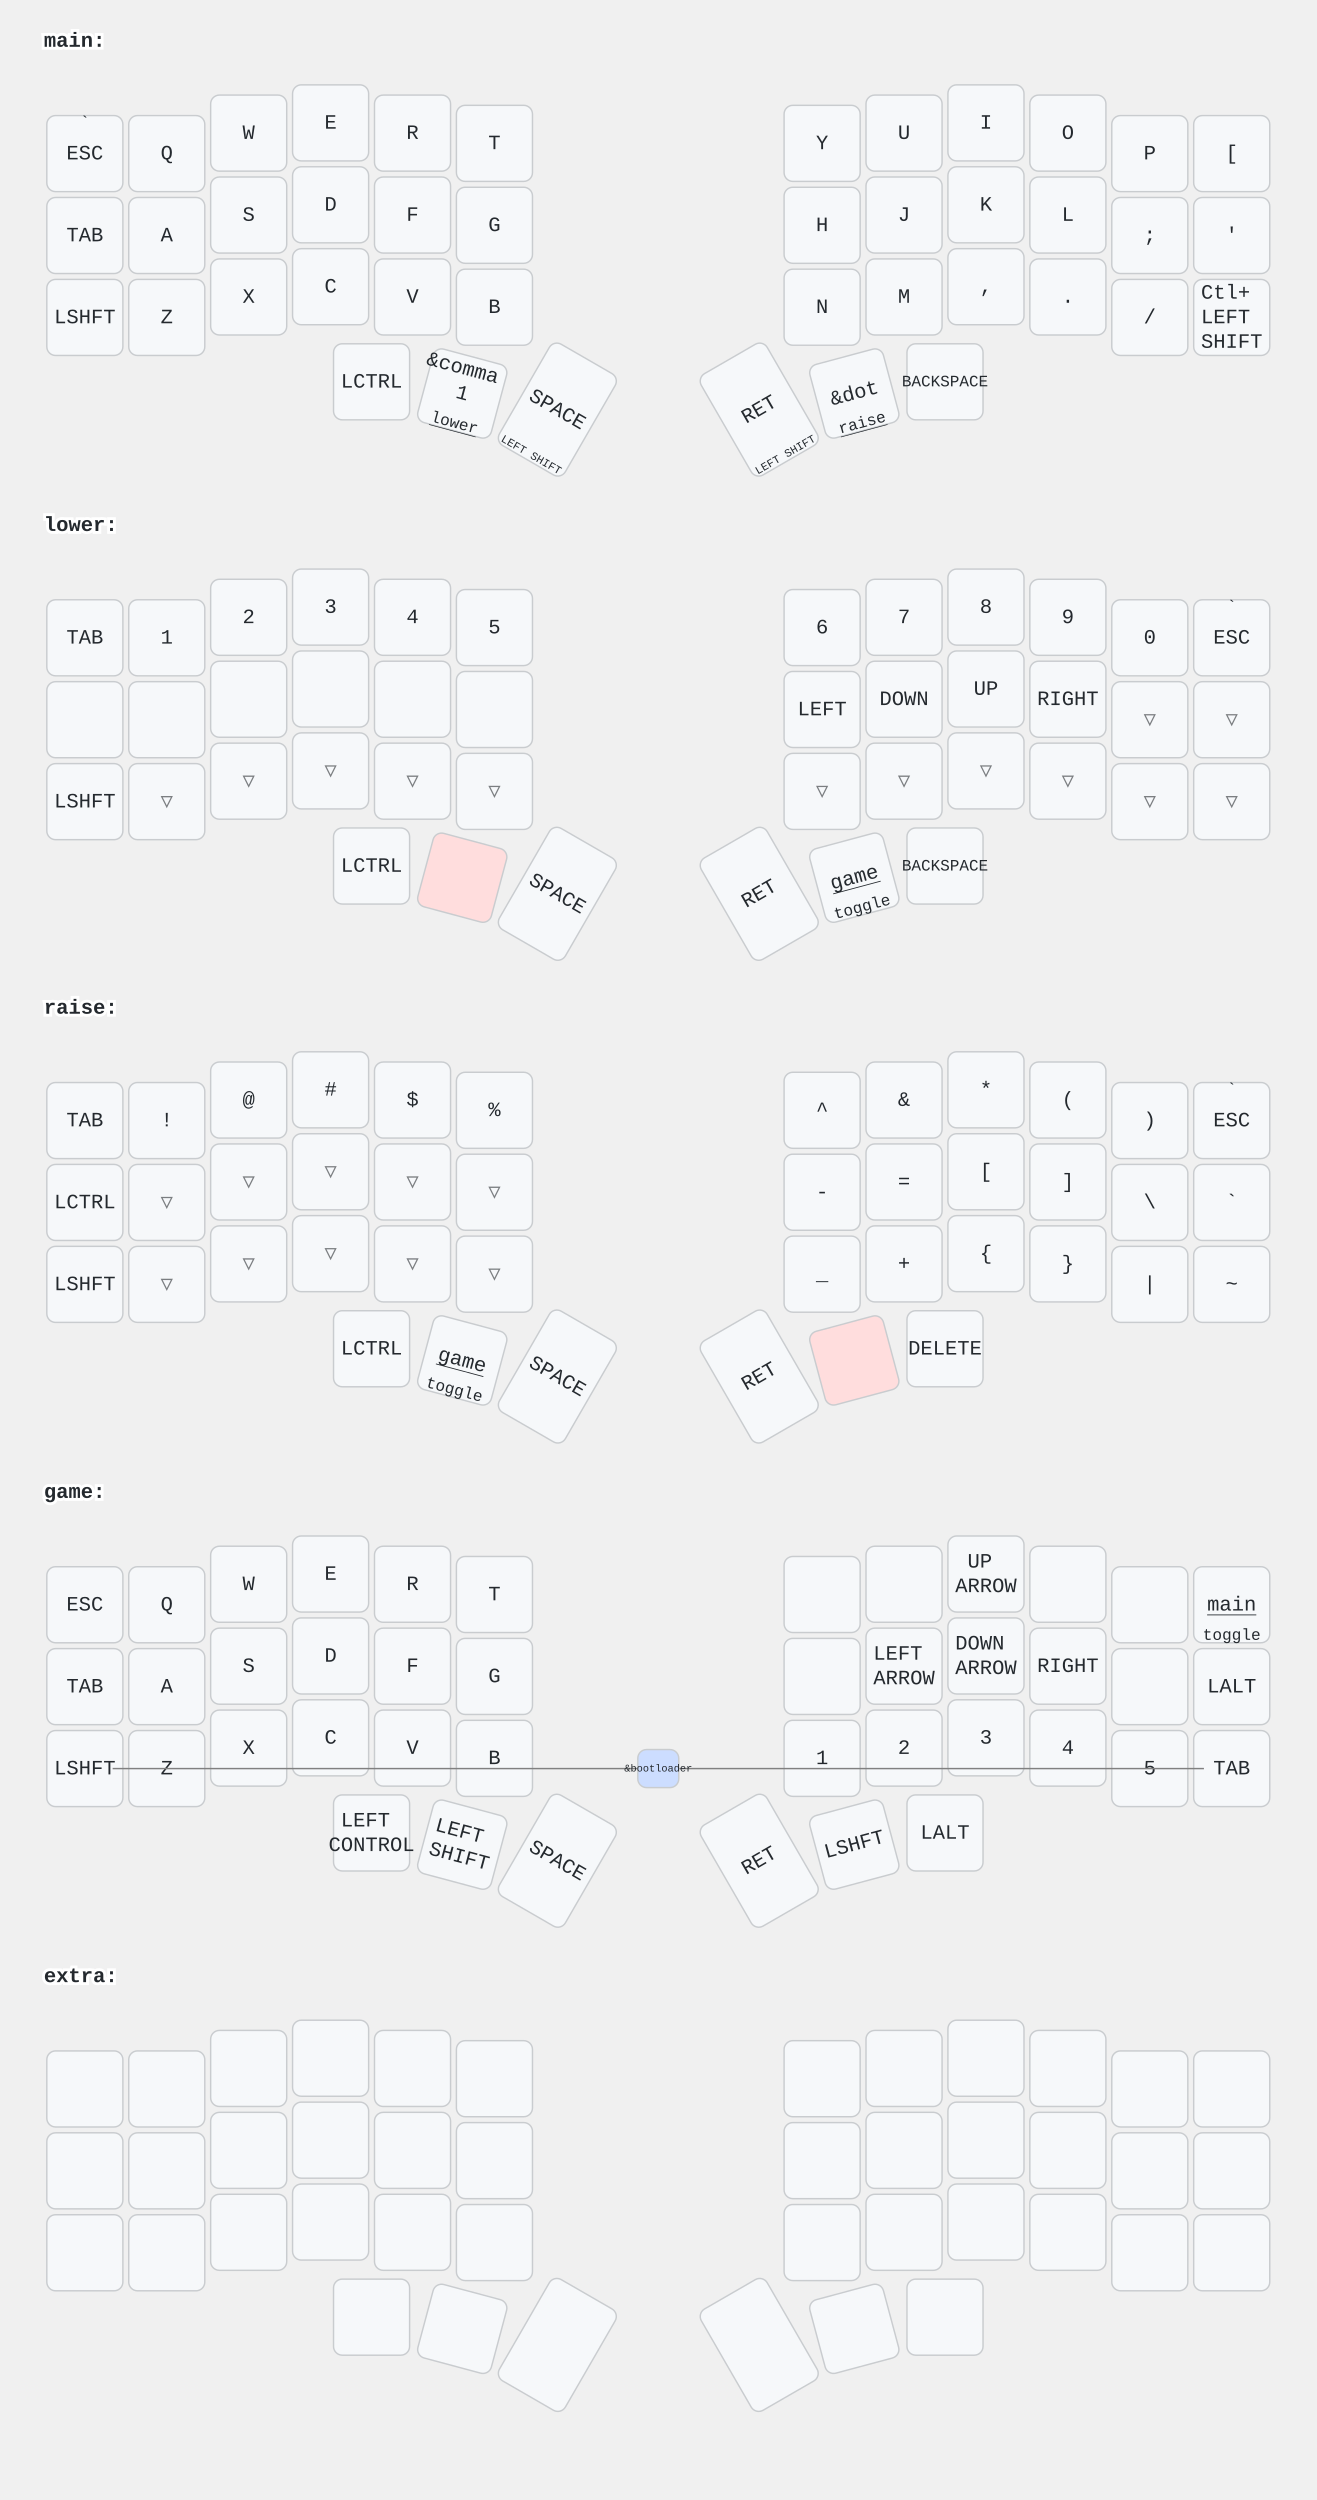
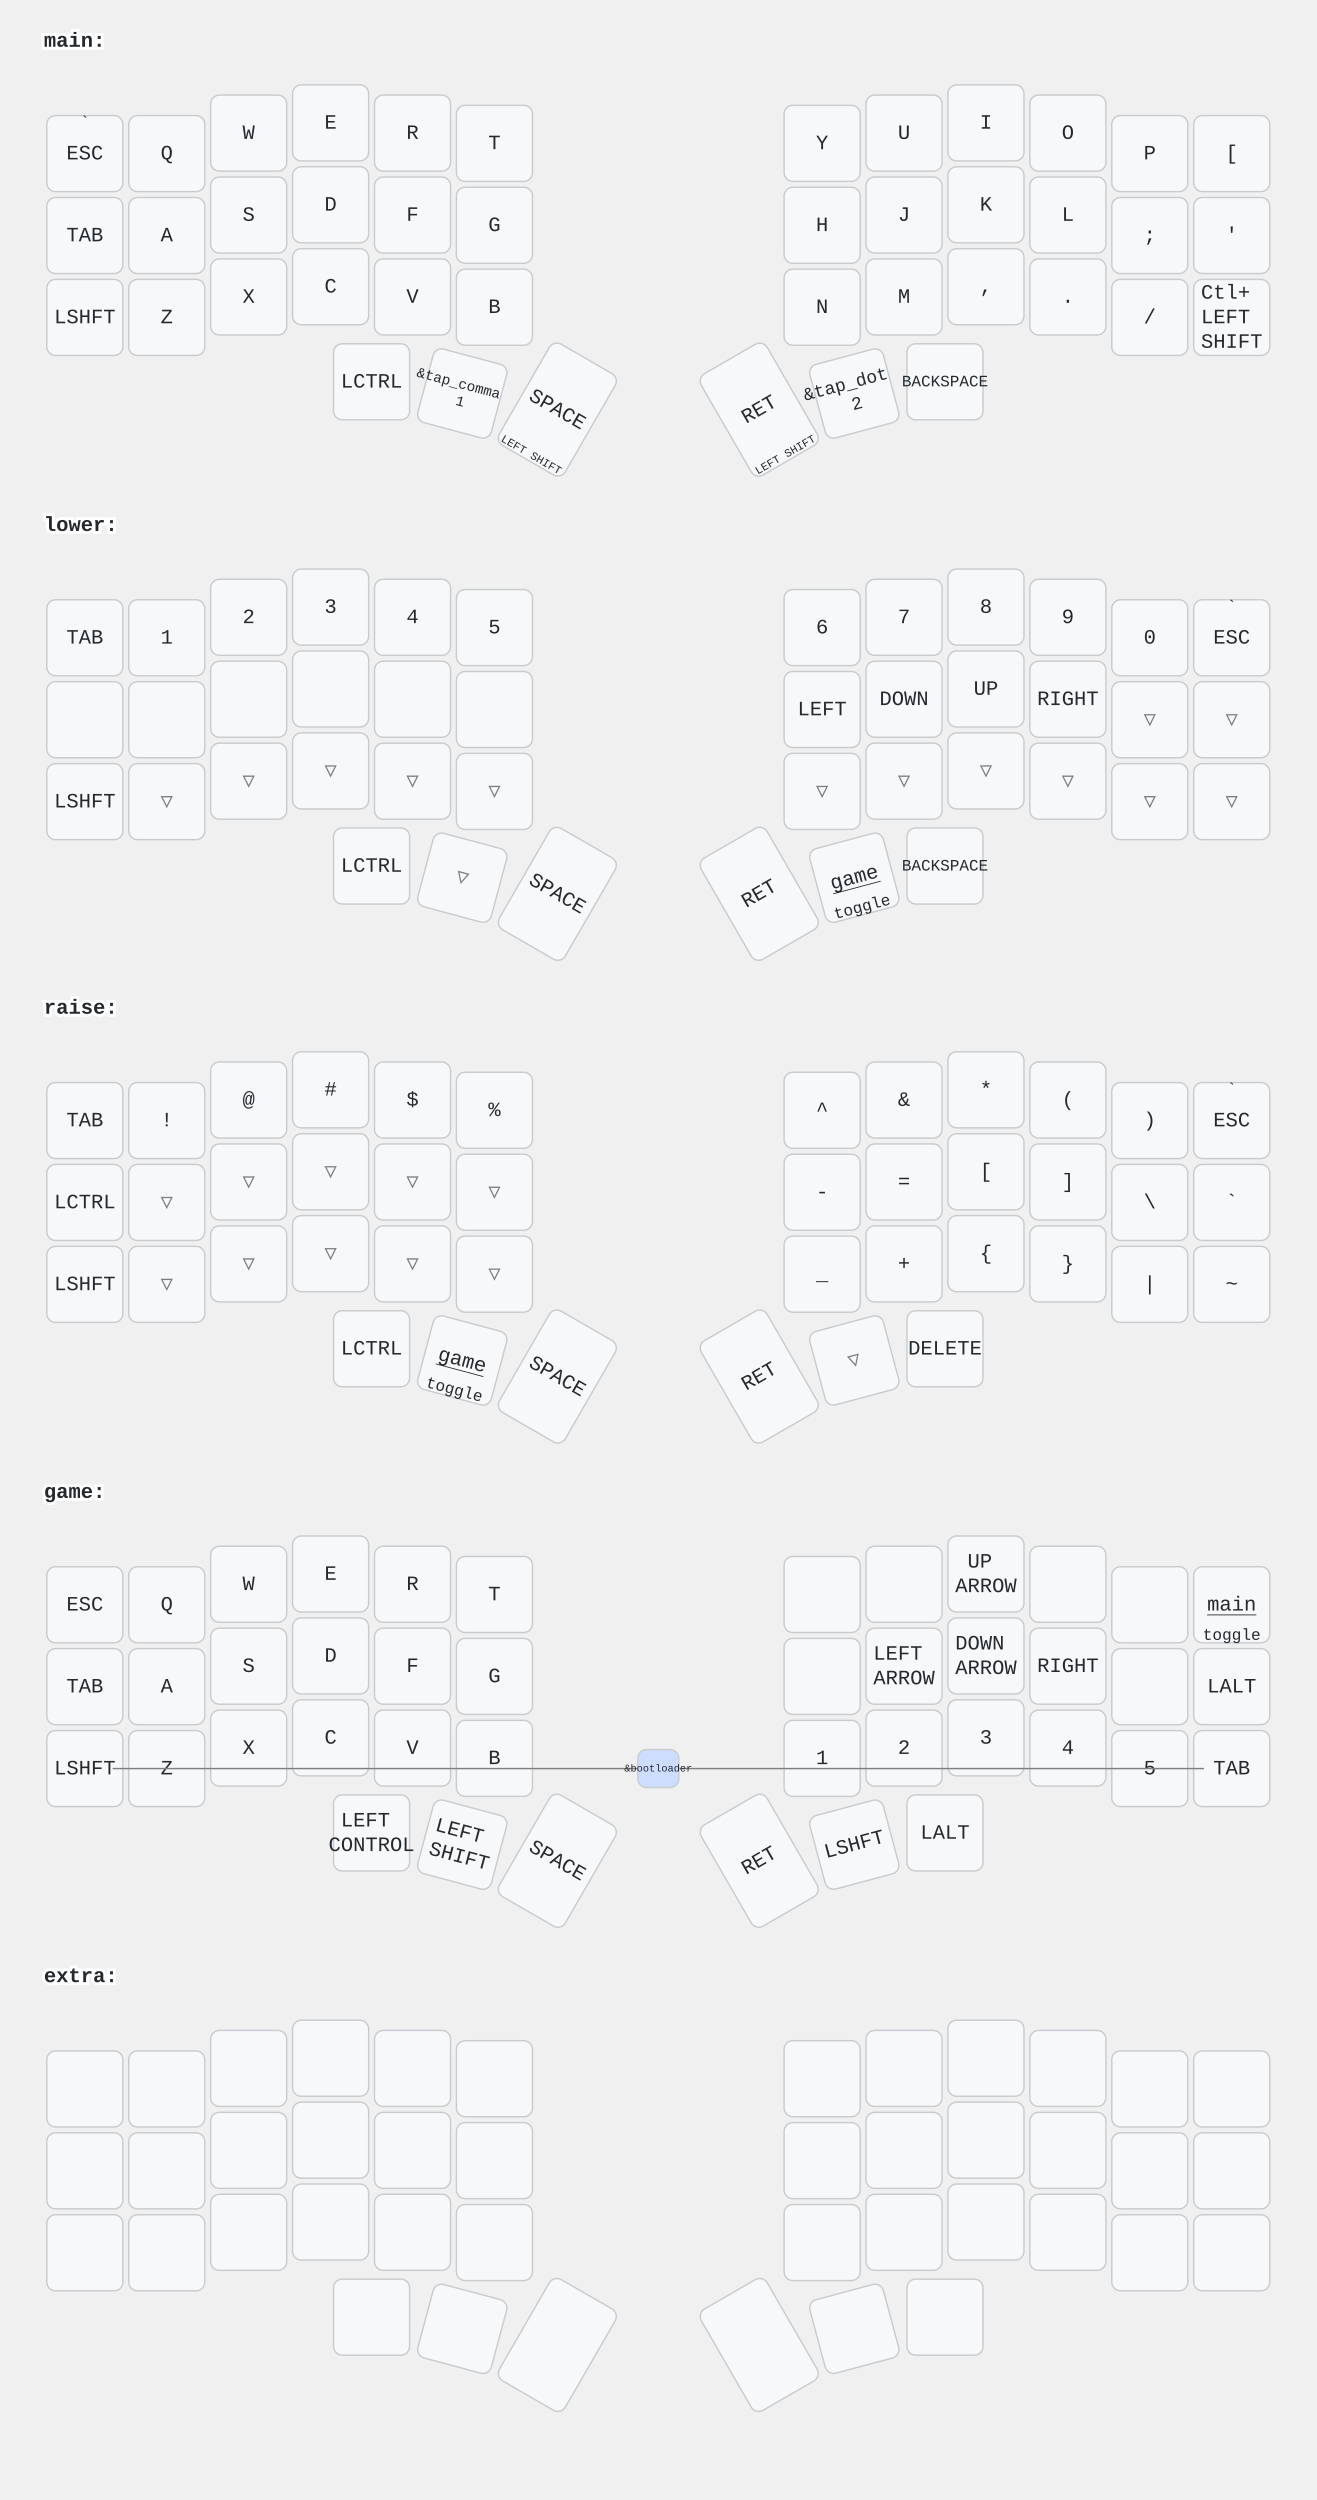
<svg xmlns="http://www.w3.org/2000/svg" width="900" height="1709" viewBox="0 0 900 1709" class="keymap">
  <style>/* inherit to force styles through use tags */
svg path {
    fill: inherit;
}

/* font and background color specifications */
svg.keymap {
    font-family: SFMono-Regular,Consolas,Liberation Mono,Menlo,monospace;
    font-size: 14px;
    font-kerning: normal;
    text-rendering: optimizeLegibility;
    fill: #24292e;
}

/* default key styling */
rect.key {
    fill: #f6f8fa;
}

rect.key, rect.combo {
    stroke: #c9cccf;
    stroke-width: 1;
}

/* default key side styling, only used is draw_key_sides is set */
rect.side {
    filter: brightness(90%);
}

/* color accent for combo boxes */
rect.combo, rect.combo-separate {
    fill: #cdf;
}

/* color accent for held keys */
rect.held, rect.combo.held {
    fill: #fdd;
}

/* color accent for ghost (optional) keys */
rect.ghost, rect.combo.ghost {
    stroke-dasharray: 4, 4;
    stroke-width: 2;
}

text {
    text-anchor: middle;
    dominant-baseline: middle;
}

/* styling for layer labels */
text.label {
    font-weight: bold;
    text-anchor: start;
    stroke: white;
    stroke-width: 4;
    paint-order: stroke;
}

/* styling for optional footer */
text.footer {
    text-anchor: end;
    dominant-baseline: auto;
    stroke: white;
    stroke-width: 4;
    paint-order: stroke;
}

/* styling for combo tap, and key non-tap label text */
text.combo, text.hold, text.shifted, text.left, text.right {
    font-size: 11px;
}

text.hold {
    text-anchor: middle;
    dominant-baseline: auto;
}

text.shifted {
    text-anchor: middle;
    dominant-baseline: hanging;
}

text.left {
    text-anchor: start;
}

text.right {
    text-anchor: end;
}

text.layer-activator {
    text-decoration: underline;
}

/* styling for hold/shifted label text in combo box */
text.combo.hold, text.combo.shifted, text.combo.left, text.combo.right {
    font-size: 8px;
}

/* lighter symbol for transparent keys */
text.trans {
    fill: #7b7e81;
}

/* styling for combo dendrons */
path.combo {
    stroke-width: 1;
    stroke: gray;
    fill: none;
}

/* Start Tabler Icons Cleanup */
/* cannot use height/width with glyphs */
.icon-tabler &gt; path {
    fill: inherit;
    stroke: inherit;
    stroke-width: 2;
}
/* hide tabler's default box */
.icon-tabler &gt; path[stroke="none"][fill="none"] {
    visibility: hidden;
}
/* End Tabler Icons Cleanup */
</style>
  <g transform="translate(30, 0)" class="layer-main">
    <text x="0" y="28" class="label" id="main">main:</text>
    <g transform="translate(0, 56)">
      <g transform="translate(28, 49)" class="key keypos-0">
        <rect rx="6" ry="6" x="-26" y="-26" width="52" height="52" class="key" />
        <text x="0" y="0" class="key tap">ESC</text>
        <text x="0" y="-24" class="key shifted">`</text>
      </g>
      <g transform="translate(84, 49)" class="key keypos-1">
        <rect rx="6" ry="6" x="-26" y="-26" width="52" height="52" class="key" />
        <text x="0" y="0" class="key tap">Q</text>
      </g>
      <g transform="translate(140, 35)" class="key keypos-2">
        <rect rx="6" ry="6" x="-26" y="-26" width="52" height="52" class="key" />
        <text x="0" y="0" class="key tap">W</text>
      </g>
      <g transform="translate(196, 28)" class="key keypos-3">
        <rect rx="6" ry="6" x="-26" y="-26" width="52" height="52" class="key" />
        <text x="0" y="0" class="key tap">E</text>
      </g>
      <g transform="translate(252, 35)" class="key keypos-4">
        <rect rx="6" ry="6" x="-26" y="-26" width="52" height="52" class="key" />
        <text x="0" y="0" class="key tap">R</text>
      </g>
      <g transform="translate(308, 42)" class="key keypos-5">
        <rect rx="6" ry="6" x="-26" y="-26" width="52" height="52" class="key" />
        <text x="0" y="0" class="key tap">T</text>
      </g>
      <g transform="translate(532, 42)" class="key keypos-6">
        <rect rx="6" ry="6" x="-26" y="-26" width="52" height="52" class="key" />
        <text x="0" y="0" class="key tap">Y</text>
      </g>
      <g transform="translate(588, 35)" class="key keypos-7">
        <rect rx="6" ry="6" x="-26" y="-26" width="52" height="52" class="key" />
        <text x="0" y="0" class="key tap">U</text>
      </g>
      <g transform="translate(644, 28)" class="key keypos-8">
        <rect rx="6" ry="6" x="-26" y="-26" width="52" height="52" class="key" />
        <text x="0" y="0" class="key tap">I</text>
      </g>
      <g transform="translate(700, 35)" class="key keypos-9">
        <rect rx="6" ry="6" x="-26" y="-26" width="52" height="52" class="key" />
        <text x="0" y="0" class="key tap">O</text>
      </g>
      <g transform="translate(756, 49)" class="key keypos-10">
        <rect rx="6" ry="6" x="-26" y="-26" width="52" height="52" class="key" />
        <text x="0" y="0" class="key tap">P</text>
      </g>
      <g transform="translate(812, 49)" class="key keypos-11">
        <rect rx="6" ry="6" x="-26" y="-26" width="52" height="52" class="key" />
        <text x="0" y="0" class="key tap">[</text>
      </g>
      <g transform="translate(28, 105)" class="key keypos-12">
        <rect rx="6" ry="6" x="-26" y="-26" width="52" height="52" class="key" />
        <text x="0" y="0" class="key tap">TAB</text>
      </g>
      <g transform="translate(84, 105)" class="key keypos-13">
        <rect rx="6" ry="6" x="-26" y="-26" width="52" height="52" class="key" />
        <text x="0" y="0" class="key tap">A</text>
      </g>
      <g transform="translate(140, 91)" class="key keypos-14">
        <rect rx="6" ry="6" x="-26" y="-26" width="52" height="52" class="key" />
        <text x="0" y="0" class="key tap">S</text>
      </g>
      <g transform="translate(196, 84)" class="key keypos-15">
        <rect rx="6" ry="6" x="-26" y="-26" width="52" height="52" class="key" />
        <text x="0" y="0" class="key tap">D</text>
      </g>
      <g transform="translate(252, 91)" class="key keypos-16">
        <rect rx="6" ry="6" x="-26" y="-26" width="52" height="52" class="key" />
        <text x="0" y="0" class="key tap">F</text>
      </g>
      <g transform="translate(308, 98)" class="key keypos-17">
        <rect rx="6" ry="6" x="-26" y="-26" width="52" height="52" class="key" />
        <text x="0" y="0" class="key tap">G</text>
      </g>
      <g transform="translate(532, 98)" class="key keypos-18">
        <rect rx="6" ry="6" x="-26" y="-26" width="52" height="52" class="key" />
        <text x="0" y="0" class="key tap">H</text>
      </g>
      <g transform="translate(588, 91)" class="key keypos-19">
        <rect rx="6" ry="6" x="-26" y="-26" width="52" height="52" class="key" />
        <text x="0" y="0" class="key tap">J</text>
      </g>
      <g transform="translate(644, 84)" class="key keypos-20">
        <rect rx="6" ry="6" x="-26" y="-26" width="52" height="52" class="key" />
        <text x="0" y="0" class="key tap">K</text>
      </g>
      <g transform="translate(700, 91)" class="key keypos-21">
        <rect rx="6" ry="6" x="-26" y="-26" width="52" height="52" class="key" />
        <text x="0" y="0" class="key tap">L</text>
      </g>
      <g transform="translate(756, 105)" class="key keypos-22">
        <rect rx="6" ry="6" x="-26" y="-26" width="52" height="52" class="key" />
        <text x="0" y="0" class="key tap">;</text>
      </g>
      <g transform="translate(812, 105)" class="key keypos-23">
        <rect rx="6" ry="6" x="-26" y="-26" width="52" height="52" class="key" />
        <text x="0" y="0" class="key tap">'</text>
      </g>
      <g transform="translate(28, 161)" class="key keypos-24">
        <rect rx="6" ry="6" x="-26" y="-26" width="52" height="52" class="key" />
        <text x="0" y="0" class="key tap">LSHFT</text>
      </g>
      <g transform="translate(84, 161)" class="key keypos-25">
        <rect rx="6" ry="6" x="-26" y="-26" width="52" height="52" class="key" />
        <text x="0" y="0" class="key tap">Z</text>
      </g>
      <g transform="translate(140, 147)" class="key keypos-26">
        <rect rx="6" ry="6" x="-26" y="-26" width="52" height="52" class="key" />
        <text x="0" y="0" class="key tap">X</text>
      </g>
      <g transform="translate(196, 140)" class="key keypos-27">
        <rect rx="6" ry="6" x="-26" y="-26" width="52" height="52" class="key" />
        <text x="0" y="0" class="key tap">C</text>
      </g>
      <g transform="translate(252, 147)" class="key keypos-28">
        <rect rx="6" ry="6" x="-26" y="-26" width="52" height="52" class="key" />
        <text x="0" y="0" class="key tap">V</text>
      </g>
      <g transform="translate(308, 154)" class="key keypos-29">
        <rect rx="6" ry="6" x="-26" y="-26" width="52" height="52" class="key" />
        <text x="0" y="0" class="key tap">B</text>
      </g>
      <g transform="translate(532, 154)" class="key keypos-30">
        <rect rx="6" ry="6" x="-26" y="-26" width="52" height="52" class="key" />
        <text x="0" y="0" class="key tap">N</text>
      </g>
      <g transform="translate(588, 147)" class="key keypos-31">
        <rect rx="6" ry="6" x="-26" y="-26" width="52" height="52" class="key" />
        <text x="0" y="0" class="key tap">M</text>
      </g>
      <g transform="translate(644, 140)" class="key keypos-32">
        <rect rx="6" ry="6" x="-26" y="-26" width="52" height="52" class="key" />
        <text x="0" y="0" class="key tap">,</text>
      </g>
      <g transform="translate(700, 147)" class="key keypos-33">
        <rect rx="6" ry="6" x="-26" y="-26" width="52" height="52" class="key" />
        <text x="0" y="0" class="key tap">.</text>
      </g>
      <g transform="translate(756, 161)" class="key keypos-34">
        <rect rx="6" ry="6" x="-26" y="-26" width="52" height="52" class="key" />
        <text x="0" y="0" class="key tap">/</text>
      </g>
      <g transform="translate(812, 161)" class="key keypos-35">
        <rect rx="6" ry="6" x="-26" y="-26" width="52" height="52" class="key" />
        <text x="0" y="0" class="key tap">
          <tspan x="0" dy="-1.2em">Ctl+</tspan>
          <tspan x="0" dy="1.2em">LEFT</tspan>
          <tspan x="0" dy="1.2em">SHIFT</tspan>
        </text>
      </g>
      <g transform="translate(224, 205)" class="key keypos-36">
        <rect rx="6" ry="6" x="-26" y="-26" width="52" height="52" class="key" />
        <text x="0" y="0" class="key tap">LCTRL</text>
      </g>
      <g transform="translate(286, 213) rotate(15.0)" class="key keypos-37">
        <rect rx="6" ry="6" x="-26" y="-26" width="52" height="52" class="key" />
        <text x="0" y="0" class="key tap">
-           <tspan x="0" dy="-1.2em">&amp;comma</tspan>
-           <tspan x="0" dy="1.2em">1</tspan>
-         </text>
-         <a href="#lower">
-           <text x="0" y="24" class="key hold layer-activator">lower</text>
-         </a>
+           <tspan x="0" dy="-0.6em" style="font-size: 70%">&amp;tap_comma</tspan>
+           <tspan x="0" dy="1.2em" style="font-size: 70%">1</tspan>
+         </text>
      </g>
      <g transform="translate(351, 224) rotate(30.0)" class="key keypos-38">
        <rect rx="6" ry="6" x="-26" y="-40" width="52" height="80" class="key" />
        <text x="0" y="0" class="key tap">SPACE</text>
        <text x="0" y="38" class="key hold">
          <tspan style="font-size: 70%">LEFT SHIFT</tspan>
        </text>
      </g>
      <g transform="translate(489, 224) rotate(-30.0)" class="key keypos-39">
        <rect rx="6" ry="6" x="-26" y="-40" width="52" height="80" class="key" />
        <text x="0" y="0" class="key tap">RET</text>
        <text x="0" y="38" class="key hold">
          <tspan style="font-size: 70%">LEFT SHIFT</tspan>
        </text>
      </g>
      <g transform="translate(554, 213) rotate(-15.0)" class="key keypos-40">
        <rect rx="6" ry="6" x="-26" y="-26" width="52" height="52" class="key" />
-         <text x="0" y="0" class="key tap">&amp;dot</text>
-         <a href="#raise">
-           <text x="0" y="24" class="key hold layer-activator">raise</text>
-         </a>
+         <text x="0" y="0" class="key tap">
+           <tspan x="0" dy="-0.6em" style="font-size: 88%">&amp;tap_dot</tspan>
+           <tspan x="0" dy="1.2em" style="font-size: 88%">2</tspan>
+         </text>
      </g>
      <g transform="translate(616, 205)" class="key keypos-41">
        <rect rx="6" ry="6" x="-26" y="-26" width="52" height="52" class="key" />
        <text x="0" y="0" class="key tap">
          <tspan style="font-size: 78%">BACKSPACE</tspan>
        </text>
      </g>
    </g>
  </g>
  <g transform="translate(30, 331)" class="layer-lower">
    <text x="0" y="28" class="label" id="lower">lower:</text>
    <g transform="translate(0, 56)">
      <g transform="translate(28, 49)" class="key keypos-0">
        <rect rx="6" ry="6" x="-26" y="-26" width="52" height="52" class="key" />
        <text x="0" y="0" class="key tap">TAB</text>
      </g>
      <g transform="translate(84, 49)" class="key keypos-1">
        <rect rx="6" ry="6" x="-26" y="-26" width="52" height="52" class="key" />
        <text x="0" y="0" class="key tap">1</text>
      </g>
      <g transform="translate(140, 35)" class="key keypos-2">
        <rect rx="6" ry="6" x="-26" y="-26" width="52" height="52" class="key" />
        <text x="0" y="0" class="key tap">2</text>
      </g>
      <g transform="translate(196, 28)" class="key keypos-3">
        <rect rx="6" ry="6" x="-26" y="-26" width="52" height="52" class="key" />
        <text x="0" y="0" class="key tap">3</text>
      </g>
      <g transform="translate(252, 35)" class="key keypos-4">
        <rect rx="6" ry="6" x="-26" y="-26" width="52" height="52" class="key" />
        <text x="0" y="0" class="key tap">4</text>
      </g>
      <g transform="translate(308, 42)" class="key keypos-5">
        <rect rx="6" ry="6" x="-26" y="-26" width="52" height="52" class="key" />
        <text x="0" y="0" class="key tap">5</text>
      </g>
      <g transform="translate(532, 42)" class="key keypos-6">
        <rect rx="6" ry="6" x="-26" y="-26" width="52" height="52" class="key" />
        <text x="0" y="0" class="key tap">6</text>
      </g>
      <g transform="translate(588, 35)" class="key keypos-7">
        <rect rx="6" ry="6" x="-26" y="-26" width="52" height="52" class="key" />
        <text x="0" y="0" class="key tap">7</text>
      </g>
      <g transform="translate(644, 28)" class="key keypos-8">
        <rect rx="6" ry="6" x="-26" y="-26" width="52" height="52" class="key" />
        <text x="0" y="0" class="key tap">8</text>
      </g>
      <g transform="translate(700, 35)" class="key keypos-9">
        <rect rx="6" ry="6" x="-26" y="-26" width="52" height="52" class="key" />
        <text x="0" y="0" class="key tap">9</text>
      </g>
      <g transform="translate(756, 49)" class="key keypos-10">
        <rect rx="6" ry="6" x="-26" y="-26" width="52" height="52" class="key" />
        <text x="0" y="0" class="key tap">0</text>
      </g>
      <g transform="translate(812, 49)" class="key keypos-11">
        <rect rx="6" ry="6" x="-26" y="-26" width="52" height="52" class="key" />
        <text x="0" y="0" class="key tap">ESC</text>
        <text x="0" y="-24" class="key shifted">`</text>
      </g>
      <g transform="translate(28, 105)" class="key keypos-12">
        <rect rx="6" ry="6" x="-26" y="-26" width="52" height="52" class="key" />
      </g>
      <g transform="translate(84, 105)" class="key keypos-13">
        <rect rx="6" ry="6" x="-26" y="-26" width="52" height="52" class="key" />
      </g>
      <g transform="translate(140, 91)" class="key keypos-14">
        <rect rx="6" ry="6" x="-26" y="-26" width="52" height="52" class="key" />
      </g>
      <g transform="translate(196, 84)" class="key keypos-15">
        <rect rx="6" ry="6" x="-26" y="-26" width="52" height="52" class="key" />
      </g>
      <g transform="translate(252, 91)" class="key keypos-16">
        <rect rx="6" ry="6" x="-26" y="-26" width="52" height="52" class="key" />
      </g>
      <g transform="translate(308, 98)" class="key keypos-17">
        <rect rx="6" ry="6" x="-26" y="-26" width="52" height="52" class="key" />
      </g>
      <g transform="translate(532, 98)" class="key keypos-18">
        <rect rx="6" ry="6" x="-26" y="-26" width="52" height="52" class="key" />
        <text x="0" y="0" class="key tap">LEFT</text>
      </g>
      <g transform="translate(588, 91)" class="key keypos-19">
        <rect rx="6" ry="6" x="-26" y="-26" width="52" height="52" class="key" />
        <text x="0" y="0" class="key tap">DOWN</text>
      </g>
      <g transform="translate(644, 84)" class="key keypos-20">
        <rect rx="6" ry="6" x="-26" y="-26" width="52" height="52" class="key" />
        <text x="0" y="0" class="key tap">UP</text>
      </g>
      <g transform="translate(700, 91)" class="key keypos-21">
        <rect rx="6" ry="6" x="-26" y="-26" width="52" height="52" class="key" />
        <text x="0" y="0" class="key tap">RIGHT</text>
      </g>
      <g transform="translate(756, 105)" class="key trans keypos-22">
        <rect rx="6" ry="6" x="-26" y="-26" width="52" height="52" class="key trans" />
        <text x="0" y="0" class="key trans tap">▽</text>
      </g>
      <g transform="translate(812, 105)" class="key trans keypos-23">
        <rect rx="6" ry="6" x="-26" y="-26" width="52" height="52" class="key trans" />
        <text x="0" y="0" class="key trans tap">▽</text>
      </g>
      <g transform="translate(28, 161)" class="key keypos-24">
        <rect rx="6" ry="6" x="-26" y="-26" width="52" height="52" class="key" />
        <text x="0" y="0" class="key tap">LSHFT</text>
      </g>
      <g transform="translate(84, 161)" class="key trans keypos-25">
        <rect rx="6" ry="6" x="-26" y="-26" width="52" height="52" class="key trans" />
        <text x="0" y="0" class="key trans tap">▽</text>
      </g>
      <g transform="translate(140, 147)" class="key trans keypos-26">
        <rect rx="6" ry="6" x="-26" y="-26" width="52" height="52" class="key trans" />
        <text x="0" y="0" class="key trans tap">▽</text>
      </g>
      <g transform="translate(196, 140)" class="key trans keypos-27">
        <rect rx="6" ry="6" x="-26" y="-26" width="52" height="52" class="key trans" />
        <text x="0" y="0" class="key trans tap">▽</text>
      </g>
      <g transform="translate(252, 147)" class="key trans keypos-28">
        <rect rx="6" ry="6" x="-26" y="-26" width="52" height="52" class="key trans" />
        <text x="0" y="0" class="key trans tap">▽</text>
      </g>
      <g transform="translate(308, 154)" class="key trans keypos-29">
        <rect rx="6" ry="6" x="-26" y="-26" width="52" height="52" class="key trans" />
        <text x="0" y="0" class="key trans tap">▽</text>
      </g>
      <g transform="translate(532, 154)" class="key trans keypos-30">
        <rect rx="6" ry="6" x="-26" y="-26" width="52" height="52" class="key trans" />
        <text x="0" y="0" class="key trans tap">▽</text>
      </g>
      <g transform="translate(588, 147)" class="key trans keypos-31">
        <rect rx="6" ry="6" x="-26" y="-26" width="52" height="52" class="key trans" />
        <text x="0" y="0" class="key trans tap">▽</text>
      </g>
      <g transform="translate(644, 140)" class="key trans keypos-32">
        <rect rx="6" ry="6" x="-26" y="-26" width="52" height="52" class="key trans" />
        <text x="0" y="0" class="key trans tap">▽</text>
      </g>
      <g transform="translate(700, 147)" class="key trans keypos-33">
        <rect rx="6" ry="6" x="-26" y="-26" width="52" height="52" class="key trans" />
        <text x="0" y="0" class="key trans tap">▽</text>
      </g>
      <g transform="translate(756, 161)" class="key trans keypos-34">
        <rect rx="6" ry="6" x="-26" y="-26" width="52" height="52" class="key trans" />
        <text x="0" y="0" class="key trans tap">▽</text>
      </g>
      <g transform="translate(812, 161)" class="key trans keypos-35">
        <rect rx="6" ry="6" x="-26" y="-26" width="52" height="52" class="key trans" />
        <text x="0" y="0" class="key trans tap">▽</text>
      </g>
      <g transform="translate(224, 205)" class="key keypos-36">
        <rect rx="6" ry="6" x="-26" y="-26" width="52" height="52" class="key" />
        <text x="0" y="0" class="key tap">LCTRL</text>
      </g>
-       <g transform="translate(286, 213) rotate(15.0)" class="key held keypos-37">
-         <rect rx="6" ry="6" x="-26" y="-26" width="52" height="52" class="key held" />
+       <g transform="translate(286, 213) rotate(15.0)" class="key trans keypos-37">
+         <rect rx="6" ry="6" x="-26" y="-26" width="52" height="52" class="key trans" />
+         <text x="0" y="0" class="key trans tap">▽</text>
      </g>
      <g transform="translate(351, 224) rotate(30.0)" class="key keypos-38">
        <rect rx="6" ry="6" x="-26" y="-40" width="52" height="80" class="key" />
        <text x="0" y="0" class="key tap">SPACE</text>
      </g>
      <g transform="translate(489, 224) rotate(-30.0)" class="key keypos-39">
        <rect rx="6" ry="6" x="-26" y="-40" width="52" height="80" class="key" />
        <text x="0" y="0" class="key tap">RET</text>
      </g>
      <g transform="translate(554, 213) rotate(-15.0)" class="key keypos-40">
        <rect rx="6" ry="6" x="-26" y="-26" width="52" height="52" class="key" />
        <a href="#game">
          <text x="0" y="0" class="key tap layer-activator">game</text>
        </a>
        <text x="0" y="24" class="key hold">toggle</text>
      </g>
      <g transform="translate(616, 205)" class="key keypos-41">
        <rect rx="6" ry="6" x="-26" y="-26" width="52" height="52" class="key" />
        <text x="0" y="0" class="key tap">
          <tspan style="font-size: 78%">BACKSPACE</tspan>
        </text>
      </g>
    </g>
  </g>
  <g transform="translate(30, 661)" class="layer-raise">
    <text x="0" y="28" class="label" id="raise">raise:</text>
    <g transform="translate(0, 56)">
      <g transform="translate(28, 49)" class="key keypos-0">
        <rect rx="6" ry="6" x="-26" y="-26" width="52" height="52" class="key" />
        <text x="0" y="0" class="key tap">TAB</text>
      </g>
      <g transform="translate(84, 49)" class="key keypos-1">
        <rect rx="6" ry="6" x="-26" y="-26" width="52" height="52" class="key" />
        <text x="0" y="0" class="key tap">!</text>
      </g>
      <g transform="translate(140, 35)" class="key keypos-2">
        <rect rx="6" ry="6" x="-26" y="-26" width="52" height="52" class="key" />
        <text x="0" y="0" class="key tap">@</text>
      </g>
      <g transform="translate(196, 28)" class="key keypos-3">
        <rect rx="6" ry="6" x="-26" y="-26" width="52" height="52" class="key" />
        <text x="0" y="0" class="key tap">#</text>
      </g>
      <g transform="translate(252, 35)" class="key keypos-4">
        <rect rx="6" ry="6" x="-26" y="-26" width="52" height="52" class="key" />
        <text x="0" y="0" class="key tap">$</text>
      </g>
      <g transform="translate(308, 42)" class="key keypos-5">
        <rect rx="6" ry="6" x="-26" y="-26" width="52" height="52" class="key" />
        <text x="0" y="0" class="key tap">%</text>
      </g>
      <g transform="translate(532, 42)" class="key keypos-6">
        <rect rx="6" ry="6" x="-26" y="-26" width="52" height="52" class="key" />
        <text x="0" y="0" class="key tap">^</text>
      </g>
      <g transform="translate(588, 35)" class="key keypos-7">
        <rect rx="6" ry="6" x="-26" y="-26" width="52" height="52" class="key" />
        <text x="0" y="0" class="key tap">&amp;</text>
      </g>
      <g transform="translate(644, 28)" class="key keypos-8">
        <rect rx="6" ry="6" x="-26" y="-26" width="52" height="52" class="key" />
        <text x="0" y="0" class="key tap">*</text>
      </g>
      <g transform="translate(700, 35)" class="key keypos-9">
        <rect rx="6" ry="6" x="-26" y="-26" width="52" height="52" class="key" />
        <text x="0" y="0" class="key tap">(</text>
      </g>
      <g transform="translate(756, 49)" class="key keypos-10">
        <rect rx="6" ry="6" x="-26" y="-26" width="52" height="52" class="key" />
        <text x="0" y="0" class="key tap">)</text>
      </g>
      <g transform="translate(812, 49)" class="key keypos-11">
        <rect rx="6" ry="6" x="-26" y="-26" width="52" height="52" class="key" />
        <text x="0" y="0" class="key tap">ESC</text>
        <text x="0" y="-24" class="key shifted">`</text>
      </g>
      <g transform="translate(28, 105)" class="key keypos-12">
        <rect rx="6" ry="6" x="-26" y="-26" width="52" height="52" class="key" />
        <text x="0" y="0" class="key tap">LCTRL</text>
      </g>
      <g transform="translate(84, 105)" class="key trans keypos-13">
        <rect rx="6" ry="6" x="-26" y="-26" width="52" height="52" class="key trans" />
        <text x="0" y="0" class="key trans tap">▽</text>
      </g>
      <g transform="translate(140, 91)" class="key trans keypos-14">
        <rect rx="6" ry="6" x="-26" y="-26" width="52" height="52" class="key trans" />
        <text x="0" y="0" class="key trans tap">▽</text>
      </g>
      <g transform="translate(196, 84)" class="key trans keypos-15">
        <rect rx="6" ry="6" x="-26" y="-26" width="52" height="52" class="key trans" />
        <text x="0" y="0" class="key trans tap">▽</text>
      </g>
      <g transform="translate(252, 91)" class="key trans keypos-16">
        <rect rx="6" ry="6" x="-26" y="-26" width="52" height="52" class="key trans" />
        <text x="0" y="0" class="key trans tap">▽</text>
      </g>
      <g transform="translate(308, 98)" class="key trans keypos-17">
        <rect rx="6" ry="6" x="-26" y="-26" width="52" height="52" class="key trans" />
        <text x="0" y="0" class="key trans tap">▽</text>
      </g>
      <g transform="translate(532, 98)" class="key keypos-18">
        <rect rx="6" ry="6" x="-26" y="-26" width="52" height="52" class="key" />
        <text x="0" y="0" class="key tap">-</text>
      </g>
      <g transform="translate(588, 91)" class="key keypos-19">
        <rect rx="6" ry="6" x="-26" y="-26" width="52" height="52" class="key" />
        <text x="0" y="0" class="key tap">=</text>
      </g>
      <g transform="translate(644, 84)" class="key keypos-20">
        <rect rx="6" ry="6" x="-26" y="-26" width="52" height="52" class="key" />
        <text x="0" y="0" class="key tap">[</text>
      </g>
      <g transform="translate(700, 91)" class="key keypos-21">
        <rect rx="6" ry="6" x="-26" y="-26" width="52" height="52" class="key" />
        <text x="0" y="0" class="key tap">]</text>
      </g>
      <g transform="translate(756, 105)" class="key keypos-22">
        <rect rx="6" ry="6" x="-26" y="-26" width="52" height="52" class="key" />
        <text x="0" y="0" class="key tap">\</text>
      </g>
      <g transform="translate(812, 105)" class="key keypos-23">
        <rect rx="6" ry="6" x="-26" y="-26" width="52" height="52" class="key" />
        <text x="0" y="0" class="key tap">`</text>
      </g>
      <g transform="translate(28, 161)" class="key keypos-24">
        <rect rx="6" ry="6" x="-26" y="-26" width="52" height="52" class="key" />
        <text x="0" y="0" class="key tap">LSHFT</text>
      </g>
      <g transform="translate(84, 161)" class="key trans keypos-25">
        <rect rx="6" ry="6" x="-26" y="-26" width="52" height="52" class="key trans" />
        <text x="0" y="0" class="key trans tap">▽</text>
      </g>
      <g transform="translate(140, 147)" class="key trans keypos-26">
        <rect rx="6" ry="6" x="-26" y="-26" width="52" height="52" class="key trans" />
        <text x="0" y="0" class="key trans tap">▽</text>
      </g>
      <g transform="translate(196, 140)" class="key trans keypos-27">
        <rect rx="6" ry="6" x="-26" y="-26" width="52" height="52" class="key trans" />
        <text x="0" y="0" class="key trans tap">▽</text>
      </g>
      <g transform="translate(252, 147)" class="key trans keypos-28">
        <rect rx="6" ry="6" x="-26" y="-26" width="52" height="52" class="key trans" />
        <text x="0" y="0" class="key trans tap">▽</text>
      </g>
      <g transform="translate(308, 154)" class="key trans keypos-29">
        <rect rx="6" ry="6" x="-26" y="-26" width="52" height="52" class="key trans" />
        <text x="0" y="0" class="key trans tap">▽</text>
      </g>
      <g transform="translate(532, 154)" class="key keypos-30">
        <rect rx="6" ry="6" x="-26" y="-26" width="52" height="52" class="key" />
        <text x="0" y="0" class="key tap">_</text>
      </g>
      <g transform="translate(588, 147)" class="key keypos-31">
        <rect rx="6" ry="6" x="-26" y="-26" width="52" height="52" class="key" />
        <text x="0" y="0" class="key tap">+</text>
      </g>
      <g transform="translate(644, 140)" class="key keypos-32">
        <rect rx="6" ry="6" x="-26" y="-26" width="52" height="52" class="key" />
        <text x="0" y="0" class="key tap">{</text>
      </g>
      <g transform="translate(700, 147)" class="key keypos-33">
        <rect rx="6" ry="6" x="-26" y="-26" width="52" height="52" class="key" />
        <text x="0" y="0" class="key tap">}</text>
      </g>
      <g transform="translate(756, 161)" class="key keypos-34">
        <rect rx="6" ry="6" x="-26" y="-26" width="52" height="52" class="key" />
        <text x="0" y="0" class="key tap">|</text>
      </g>
      <g transform="translate(812, 161)" class="key keypos-35">
        <rect rx="6" ry="6" x="-26" y="-26" width="52" height="52" class="key" />
        <text x="0" y="0" class="key tap">~</text>
      </g>
      <g transform="translate(224, 205)" class="key keypos-36">
        <rect rx="6" ry="6" x="-26" y="-26" width="52" height="52" class="key" />
        <text x="0" y="0" class="key tap">LCTRL</text>
      </g>
      <g transform="translate(286, 213) rotate(15.0)" class="key keypos-37">
        <rect rx="6" ry="6" x="-26" y="-26" width="52" height="52" class="key" />
        <a href="#game">
          <text x="0" y="0" class="key tap layer-activator">game</text>
        </a>
        <text x="0" y="24" class="key hold">toggle</text>
      </g>
      <g transform="translate(351, 224) rotate(30.0)" class="key keypos-38">
        <rect rx="6" ry="6" x="-26" y="-40" width="52" height="80" class="key" />
        <text x="0" y="0" class="key tap">SPACE</text>
      </g>
      <g transform="translate(489, 224) rotate(-30.0)" class="key keypos-39">
        <rect rx="6" ry="6" x="-26" y="-40" width="52" height="80" class="key" />
        <text x="0" y="0" class="key tap">RET</text>
      </g>
-       <g transform="translate(554, 213) rotate(-15.0)" class="key held keypos-40">
-         <rect rx="6" ry="6" x="-26" y="-26" width="52" height="52" class="key held" />
+       <g transform="translate(554, 213) rotate(-15.0)" class="key trans keypos-40">
+         <rect rx="6" ry="6" x="-26" y="-26" width="52" height="52" class="key trans" />
+         <text x="0" y="0" class="key trans tap">▽</text>
      </g>
      <g transform="translate(616, 205)" class="key keypos-41">
        <rect rx="6" ry="6" x="-26" y="-26" width="52" height="52" class="key" />
        <text x="0" y="0" class="key tap">DELETE</text>
      </g>
    </g>
  </g>
  <g transform="translate(30, 992)" class="layer-game">
    <text x="0" y="28" class="label" id="game">game:</text>
    <g transform="translate(0, 56)">
      <g transform="translate(28, 49)" class="key keypos-0">
        <rect rx="6" ry="6" x="-26" y="-26" width="52" height="52" class="key" />
        <text x="0" y="0" class="key tap">ESC</text>
      </g>
      <g transform="translate(84, 49)" class="key keypos-1">
        <rect rx="6" ry="6" x="-26" y="-26" width="52" height="52" class="key" />
        <text x="0" y="0" class="key tap">Q</text>
      </g>
      <g transform="translate(140, 35)" class="key keypos-2">
        <rect rx="6" ry="6" x="-26" y="-26" width="52" height="52" class="key" />
        <text x="0" y="0" class="key tap">W</text>
      </g>
      <g transform="translate(196, 28)" class="key keypos-3">
        <rect rx="6" ry="6" x="-26" y="-26" width="52" height="52" class="key" />
        <text x="0" y="0" class="key tap">E</text>
      </g>
      <g transform="translate(252, 35)" class="key keypos-4">
        <rect rx="6" ry="6" x="-26" y="-26" width="52" height="52" class="key" />
        <text x="0" y="0" class="key tap">R</text>
      </g>
      <g transform="translate(308, 42)" class="key keypos-5">
        <rect rx="6" ry="6" x="-26" y="-26" width="52" height="52" class="key" />
        <text x="0" y="0" class="key tap">T</text>
      </g>
      <g transform="translate(532, 42)" class="key keypos-6">
        <rect rx="6" ry="6" x="-26" y="-26" width="52" height="52" class="key" />
      </g>
      <g transform="translate(588, 35)" class="key keypos-7">
        <rect rx="6" ry="6" x="-26" y="-26" width="52" height="52" class="key" />
      </g>
      <g transform="translate(644, 28)" class="key keypos-8">
        <rect rx="6" ry="6" x="-26" y="-26" width="52" height="52" class="key" />
        <text x="0" y="0" class="key tap">
          <tspan x="0" dy="-0.6em">UP</tspan>
          <tspan x="0" dy="1.2em">ARROW</tspan>
        </text>
      </g>
      <g transform="translate(700, 35)" class="key keypos-9">
        <rect rx="6" ry="6" x="-26" y="-26" width="52" height="52" class="key" />
      </g>
      <g transform="translate(756, 49)" class="key keypos-10">
        <rect rx="6" ry="6" x="-26" y="-26" width="52" height="52" class="key" />
      </g>
      <g transform="translate(812, 49)" class="key keypos-11">
        <rect rx="6" ry="6" x="-26" y="-26" width="52" height="52" class="key" />
        <a href="#main">
          <text x="0" y="0" class="key tap layer-activator">main</text>
        </a>
        <text x="0" y="24" class="key hold">toggle</text>
      </g>
      <g transform="translate(28, 105)" class="key keypos-12">
        <rect rx="6" ry="6" x="-26" y="-26" width="52" height="52" class="key" />
        <text x="0" y="0" class="key tap">TAB</text>
      </g>
      <g transform="translate(84, 105)" class="key keypos-13">
        <rect rx="6" ry="6" x="-26" y="-26" width="52" height="52" class="key" />
        <text x="0" y="0" class="key tap">A</text>
      </g>
      <g transform="translate(140, 91)" class="key keypos-14">
        <rect rx="6" ry="6" x="-26" y="-26" width="52" height="52" class="key" />
        <text x="0" y="0" class="key tap">S</text>
      </g>
      <g transform="translate(196, 84)" class="key keypos-15">
        <rect rx="6" ry="6" x="-26" y="-26" width="52" height="52" class="key" />
        <text x="0" y="0" class="key tap">D</text>
      </g>
      <g transform="translate(252, 91)" class="key keypos-16">
        <rect rx="6" ry="6" x="-26" y="-26" width="52" height="52" class="key" />
        <text x="0" y="0" class="key tap">F</text>
      </g>
      <g transform="translate(308, 98)" class="key keypos-17">
        <rect rx="6" ry="6" x="-26" y="-26" width="52" height="52" class="key" />
        <text x="0" y="0" class="key tap">G</text>
      </g>
      <g transform="translate(532, 98)" class="key keypos-18">
        <rect rx="6" ry="6" x="-26" y="-26" width="52" height="52" class="key" />
      </g>
      <g transform="translate(588, 91)" class="key keypos-19">
        <rect rx="6" ry="6" x="-26" y="-26" width="52" height="52" class="key" />
        <text x="0" y="0" class="key tap">
          <tspan x="0" dy="-0.6em">LEFT</tspan>
          <tspan x="0" dy="1.2em">ARROW</tspan>
        </text>
      </g>
      <g transform="translate(644, 84)" class="key keypos-20">
        <rect rx="6" ry="6" x="-26" y="-26" width="52" height="52" class="key" />
        <text x="0" y="0" class="key tap">
          <tspan x="0" dy="-0.6em">DOWN</tspan>
          <tspan x="0" dy="1.2em">ARROW</tspan>
        </text>
      </g>
      <g transform="translate(700, 91)" class="key keypos-21">
        <rect rx="6" ry="6" x="-26" y="-26" width="52" height="52" class="key" />
        <text x="0" y="0" class="key tap">RIGHT</text>
      </g>
      <g transform="translate(756, 105)" class="key keypos-22">
        <rect rx="6" ry="6" x="-26" y="-26" width="52" height="52" class="key" />
      </g>
      <g transform="translate(812, 105)" class="key keypos-23">
        <rect rx="6" ry="6" x="-26" y="-26" width="52" height="52" class="key" />
        <text x="0" y="0" class="key tap">LALT</text>
      </g>
      <g transform="translate(28, 161)" class="key keypos-24">
        <rect rx="6" ry="6" x="-26" y="-26" width="52" height="52" class="key" />
        <text x="0" y="0" class="key tap">LSHFT</text>
      </g>
      <g transform="translate(84, 161)" class="key keypos-25">
        <rect rx="6" ry="6" x="-26" y="-26" width="52" height="52" class="key" />
        <text x="0" y="0" class="key tap">Z</text>
      </g>
      <g transform="translate(140, 147)" class="key keypos-26">
        <rect rx="6" ry="6" x="-26" y="-26" width="52" height="52" class="key" />
        <text x="0" y="0" class="key tap">X</text>
      </g>
      <g transform="translate(196, 140)" class="key keypos-27">
        <rect rx="6" ry="6" x="-26" y="-26" width="52" height="52" class="key" />
        <text x="0" y="0" class="key tap">C</text>
      </g>
      <g transform="translate(252, 147)" class="key keypos-28">
        <rect rx="6" ry="6" x="-26" y="-26" width="52" height="52" class="key" />
        <text x="0" y="0" class="key tap">V</text>
      </g>
      <g transform="translate(308, 154)" class="key keypos-29">
        <rect rx="6" ry="6" x="-26" y="-26" width="52" height="52" class="key" />
        <text x="0" y="0" class="key tap">B</text>
      </g>
      <g transform="translate(532, 154)" class="key keypos-30">
        <rect rx="6" ry="6" x="-26" y="-26" width="52" height="52" class="key" />
        <text x="0" y="0" class="key tap">1</text>
      </g>
      <g transform="translate(588, 147)" class="key keypos-31">
        <rect rx="6" ry="6" x="-26" y="-26" width="52" height="52" class="key" />
        <text x="0" y="0" class="key tap">2</text>
      </g>
      <g transform="translate(644, 140)" class="key keypos-32">
        <rect rx="6" ry="6" x="-26" y="-26" width="52" height="52" class="key" />
        <text x="0" y="0" class="key tap">3</text>
      </g>
      <g transform="translate(700, 147)" class="key keypos-33">
        <rect rx="6" ry="6" x="-26" y="-26" width="52" height="52" class="key" />
        <text x="0" y="0" class="key tap">4</text>
      </g>
      <g transform="translate(756, 161)" class="key keypos-34">
        <rect rx="6" ry="6" x="-26" y="-26" width="52" height="52" class="key" />
        <text x="0" y="0" class="key tap">5</text>
      </g>
      <g transform="translate(812, 161)" class="key keypos-35">
        <rect rx="6" ry="6" x="-26" y="-26" width="52" height="52" class="key" />
        <text x="0" y="0" class="key tap">TAB</text>
      </g>
      <g transform="translate(224, 205)" class="key keypos-36">
        <rect rx="6" ry="6" x="-26" y="-26" width="52" height="52" class="key" />
        <text x="0" y="0" class="key tap">
          <tspan x="0" dy="-0.6em">LEFT</tspan>
          <tspan x="0" dy="1.2em">CONTROL</tspan>
        </text>
      </g>
      <g transform="translate(286, 213) rotate(15.0)" class="key keypos-37">
        <rect rx="6" ry="6" x="-26" y="-26" width="52" height="52" class="key" />
        <text x="0" y="0" class="key tap">
          <tspan x="0" dy="-0.6em">LEFT</tspan>
          <tspan x="0" dy="1.2em">SHIFT</tspan>
        </text>
      </g>
      <g transform="translate(351, 224) rotate(30.0)" class="key keypos-38">
        <rect rx="6" ry="6" x="-26" y="-40" width="52" height="80" class="key" />
        <text x="0" y="0" class="key tap">SPACE</text>
      </g>
      <g transform="translate(489, 224) rotate(-30.0)" class="key keypos-39">
        <rect rx="6" ry="6" x="-26" y="-40" width="52" height="80" class="key" />
        <text x="0" y="0" class="key tap">RET</text>
      </g>
      <g transform="translate(554, 213) rotate(-15.0)" class="key keypos-40">
        <rect rx="6" ry="6" x="-26" y="-26" width="52" height="52" class="key" />
        <text x="0" y="0" class="key tap">LSHFT</text>
      </g>
      <g transform="translate(616, 205)" class="key keypos-41">
        <rect rx="6" ry="6" x="-26" y="-26" width="52" height="52" class="key" />
        <text x="0" y="0" class="key tap">LALT</text>
      </g>
      <g class="combo combopos-0">
        <path d="M420,161 l-373,0" class="combo" />
        <path d="M420,161 l373,0" class="combo" />
        <rect rx="6" ry="6" x="406" y="148" width="28" height="26" class="combo" />
        <text x="420" y="161" class="combo tap">
          <tspan style="font-size: 64%">&amp;bootloader</tspan>
        </text>
      </g>
    </g>
  </g>
  <g transform="translate(30, 1323)" class="layer-extra">
    <text x="0" y="28" class="label" id="extra">extra:</text>
    <g transform="translate(0, 56)">
      <g transform="translate(28, 49)" class="key keypos-0">
        <rect rx="6" ry="6" x="-26" y="-26" width="52" height="52" class="key" />
      </g>
      <g transform="translate(84, 49)" class="key keypos-1">
        <rect rx="6" ry="6" x="-26" y="-26" width="52" height="52" class="key" />
      </g>
      <g transform="translate(140, 35)" class="key keypos-2">
        <rect rx="6" ry="6" x="-26" y="-26" width="52" height="52" class="key" />
      </g>
      <g transform="translate(196, 28)" class="key keypos-3">
        <rect rx="6" ry="6" x="-26" y="-26" width="52" height="52" class="key" />
      </g>
      <g transform="translate(252, 35)" class="key keypos-4">
        <rect rx="6" ry="6" x="-26" y="-26" width="52" height="52" class="key" />
      </g>
      <g transform="translate(308, 42)" class="key keypos-5">
        <rect rx="6" ry="6" x="-26" y="-26" width="52" height="52" class="key" />
      </g>
      <g transform="translate(532, 42)" class="key keypos-6">
        <rect rx="6" ry="6" x="-26" y="-26" width="52" height="52" class="key" />
      </g>
      <g transform="translate(588, 35)" class="key keypos-7">
        <rect rx="6" ry="6" x="-26" y="-26" width="52" height="52" class="key" />
      </g>
      <g transform="translate(644, 28)" class="key keypos-8">
        <rect rx="6" ry="6" x="-26" y="-26" width="52" height="52" class="key" />
      </g>
      <g transform="translate(700, 35)" class="key keypos-9">
        <rect rx="6" ry="6" x="-26" y="-26" width="52" height="52" class="key" />
      </g>
      <g transform="translate(756, 49)" class="key keypos-10">
        <rect rx="6" ry="6" x="-26" y="-26" width="52" height="52" class="key" />
      </g>
      <g transform="translate(812, 49)" class="key keypos-11">
        <rect rx="6" ry="6" x="-26" y="-26" width="52" height="52" class="key" />
      </g>
      <g transform="translate(28, 105)" class="key keypos-12">
        <rect rx="6" ry="6" x="-26" y="-26" width="52" height="52" class="key" />
      </g>
      <g transform="translate(84, 105)" class="key keypos-13">
        <rect rx="6" ry="6" x="-26" y="-26" width="52" height="52" class="key" />
      </g>
      <g transform="translate(140, 91)" class="key keypos-14">
        <rect rx="6" ry="6" x="-26" y="-26" width="52" height="52" class="key" />
      </g>
      <g transform="translate(196, 84)" class="key keypos-15">
        <rect rx="6" ry="6" x="-26" y="-26" width="52" height="52" class="key" />
      </g>
      <g transform="translate(252, 91)" class="key keypos-16">
        <rect rx="6" ry="6" x="-26" y="-26" width="52" height="52" class="key" />
      </g>
      <g transform="translate(308, 98)" class="key keypos-17">
        <rect rx="6" ry="6" x="-26" y="-26" width="52" height="52" class="key" />
      </g>
      <g transform="translate(532, 98)" class="key keypos-18">
        <rect rx="6" ry="6" x="-26" y="-26" width="52" height="52" class="key" />
      </g>
      <g transform="translate(588, 91)" class="key keypos-19">
        <rect rx="6" ry="6" x="-26" y="-26" width="52" height="52" class="key" />
      </g>
      <g transform="translate(644, 84)" class="key keypos-20">
        <rect rx="6" ry="6" x="-26" y="-26" width="52" height="52" class="key" />
      </g>
      <g transform="translate(700, 91)" class="key keypos-21">
        <rect rx="6" ry="6" x="-26" y="-26" width="52" height="52" class="key" />
      </g>
      <g transform="translate(756, 105)" class="key keypos-22">
        <rect rx="6" ry="6" x="-26" y="-26" width="52" height="52" class="key" />
      </g>
      <g transform="translate(812, 105)" class="key keypos-23">
        <rect rx="6" ry="6" x="-26" y="-26" width="52" height="52" class="key" />
      </g>
      <g transform="translate(28, 161)" class="key keypos-24">
        <rect rx="6" ry="6" x="-26" y="-26" width="52" height="52" class="key" />
      </g>
      <g transform="translate(84, 161)" class="key keypos-25">
        <rect rx="6" ry="6" x="-26" y="-26" width="52" height="52" class="key" />
      </g>
      <g transform="translate(140, 147)" class="key keypos-26">
        <rect rx="6" ry="6" x="-26" y="-26" width="52" height="52" class="key" />
      </g>
      <g transform="translate(196, 140)" class="key keypos-27">
        <rect rx="6" ry="6" x="-26" y="-26" width="52" height="52" class="key" />
      </g>
      <g transform="translate(252, 147)" class="key keypos-28">
        <rect rx="6" ry="6" x="-26" y="-26" width="52" height="52" class="key" />
      </g>
      <g transform="translate(308, 154)" class="key keypos-29">
        <rect rx="6" ry="6" x="-26" y="-26" width="52" height="52" class="key" />
      </g>
      <g transform="translate(532, 154)" class="key keypos-30">
        <rect rx="6" ry="6" x="-26" y="-26" width="52" height="52" class="key" />
      </g>
      <g transform="translate(588, 147)" class="key keypos-31">
        <rect rx="6" ry="6" x="-26" y="-26" width="52" height="52" class="key" />
      </g>
      <g transform="translate(644, 140)" class="key keypos-32">
        <rect rx="6" ry="6" x="-26" y="-26" width="52" height="52" class="key" />
      </g>
      <g transform="translate(700, 147)" class="key keypos-33">
        <rect rx="6" ry="6" x="-26" y="-26" width="52" height="52" class="key" />
      </g>
      <g transform="translate(756, 161)" class="key keypos-34">
        <rect rx="6" ry="6" x="-26" y="-26" width="52" height="52" class="key" />
      </g>
      <g transform="translate(812, 161)" class="key keypos-35">
        <rect rx="6" ry="6" x="-26" y="-26" width="52" height="52" class="key" />
      </g>
      <g transform="translate(224, 205)" class="key keypos-36">
        <rect rx="6" ry="6" x="-26" y="-26" width="52" height="52" class="key" />
      </g>
      <g transform="translate(286, 213) rotate(15.0)" class="key keypos-37">
        <rect rx="6" ry="6" x="-26" y="-26" width="52" height="52" class="key" />
      </g>
      <g transform="translate(351, 224) rotate(30.0)" class="key keypos-38">
        <rect rx="6" ry="6" x="-26" y="-40" width="52" height="80" class="key" />
      </g>
      <g transform="translate(489, 224) rotate(-30.0)" class="key keypos-39">
        <rect rx="6" ry="6" x="-26" y="-40" width="52" height="80" class="key" />
      </g>
      <g transform="translate(554, 213) rotate(-15.0)" class="key keypos-40">
        <rect rx="6" ry="6" x="-26" y="-26" width="52" height="52" class="key" />
      </g>
      <g transform="translate(616, 205)" class="key keypos-41">
        <rect rx="6" ry="6" x="-26" y="-26" width="52" height="52" class="key" />
      </g>
    </g>
  </g>
</svg>
